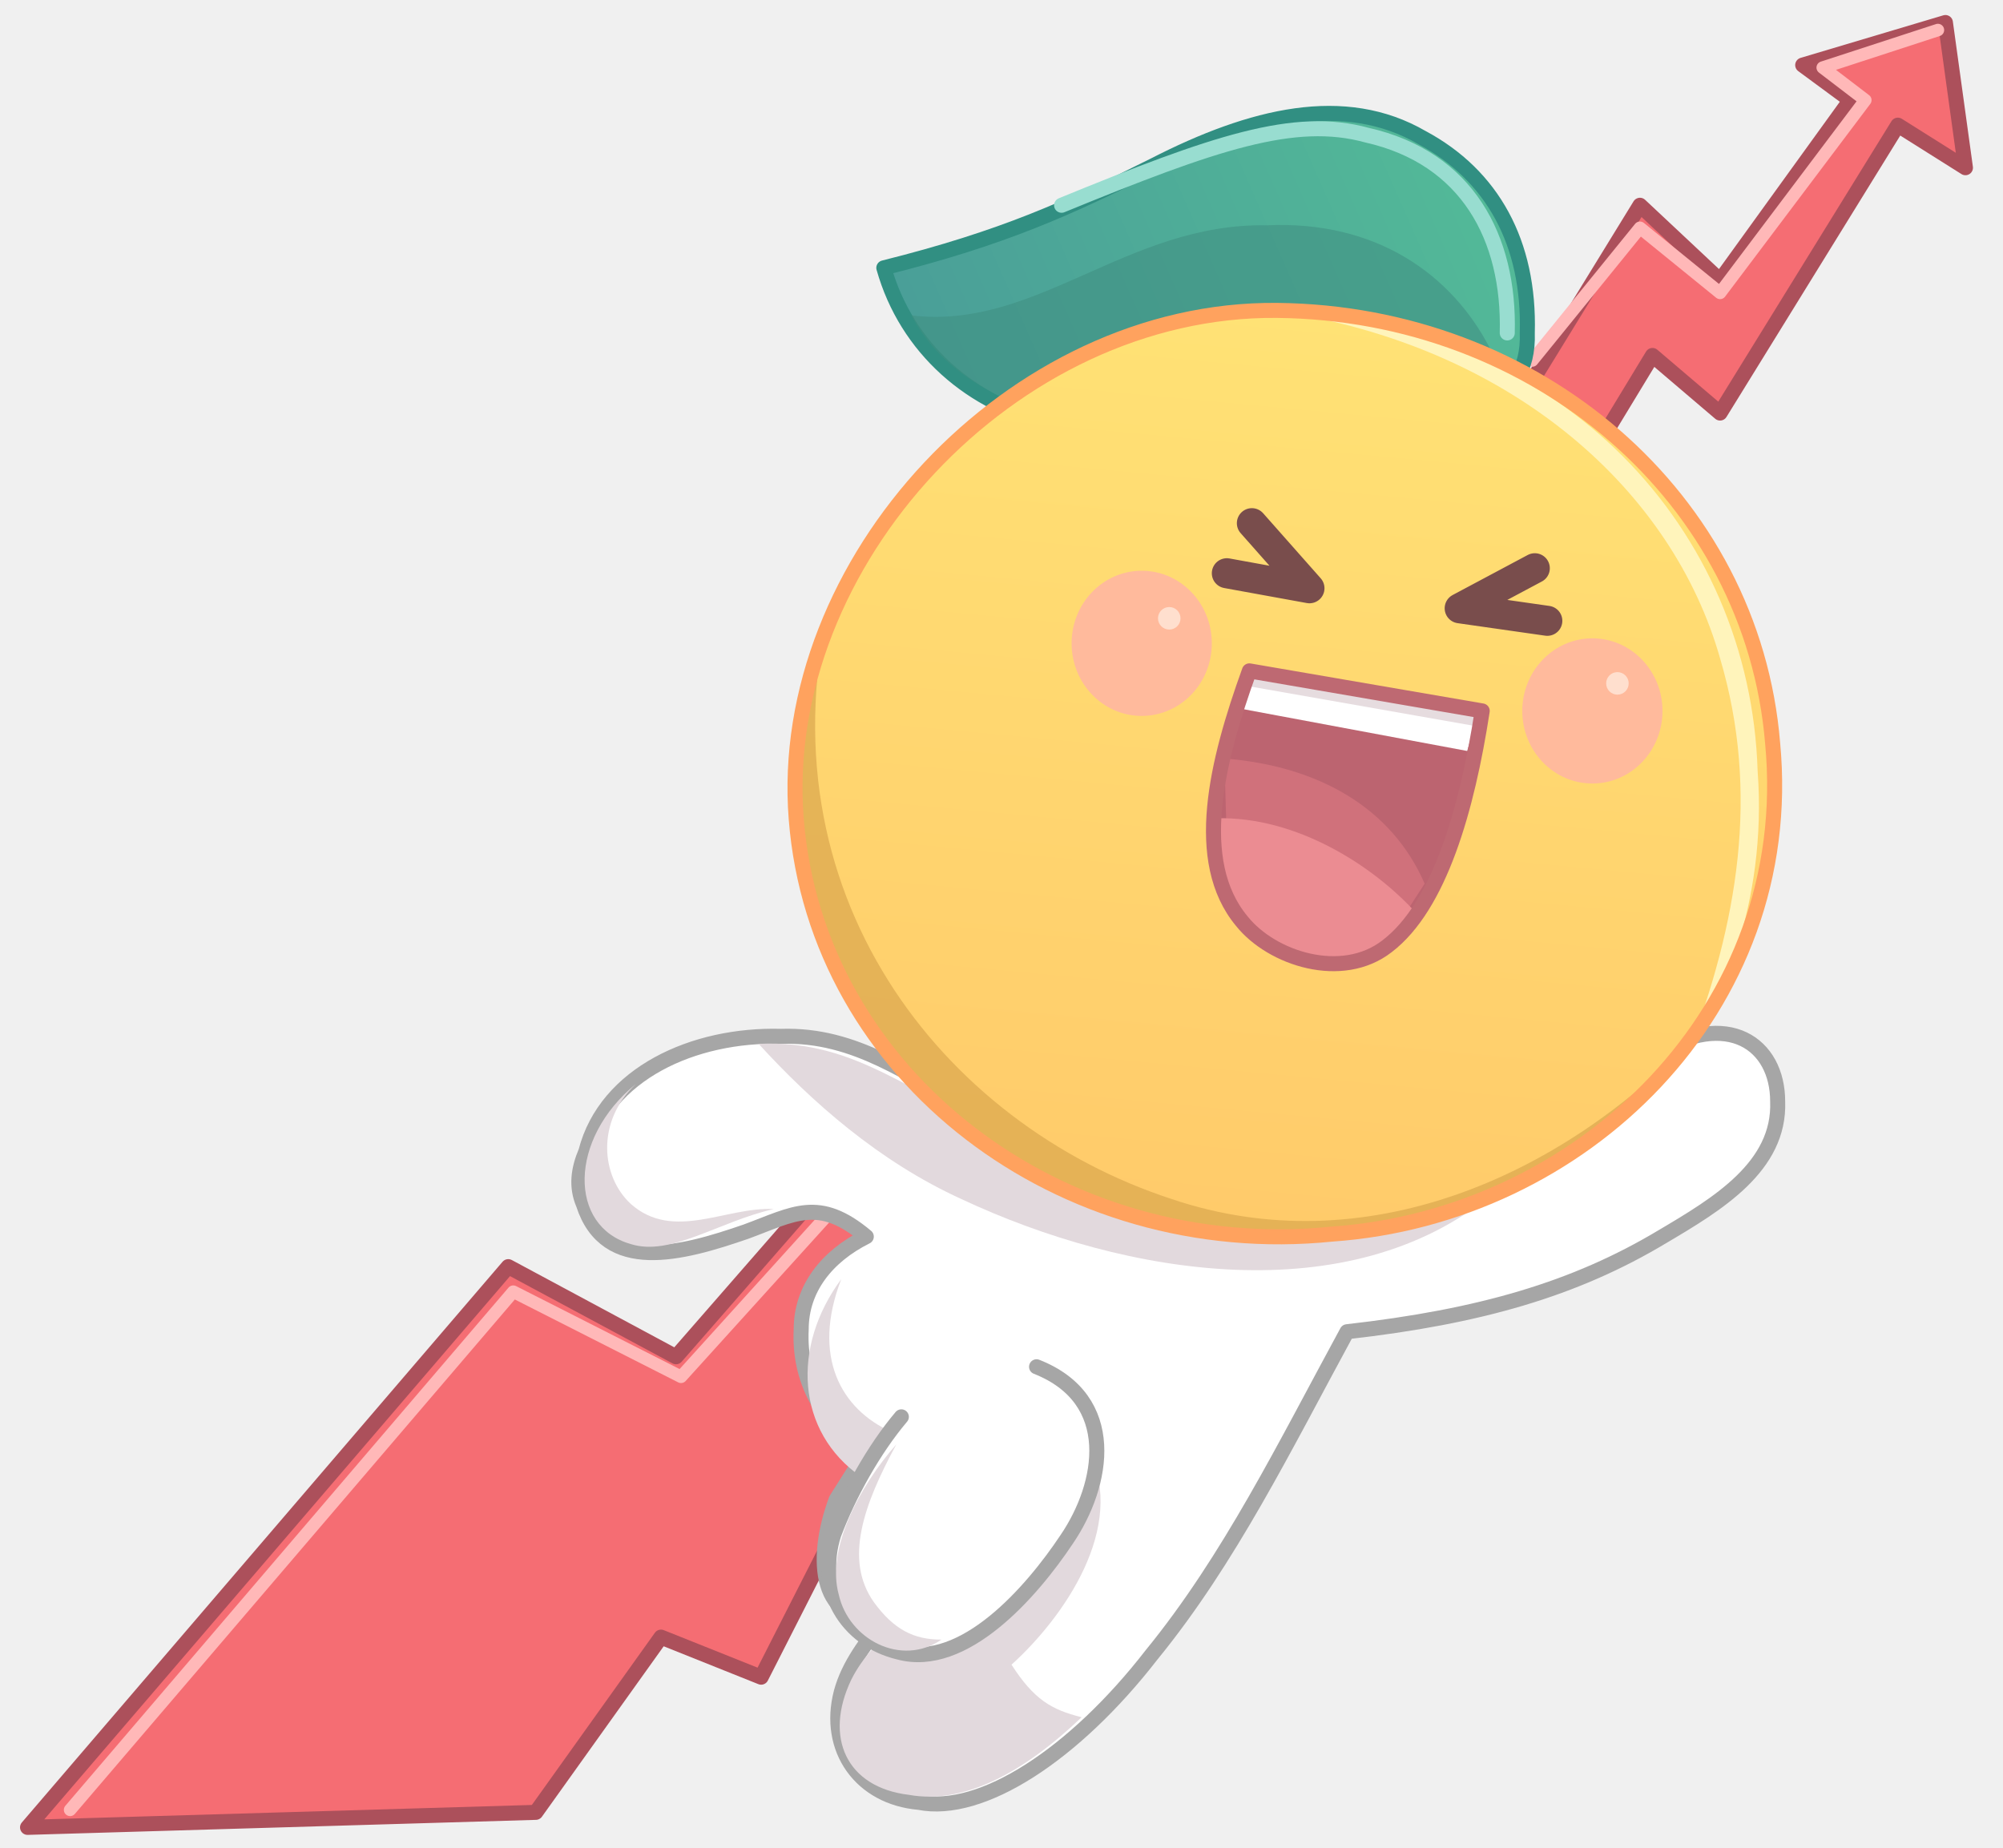
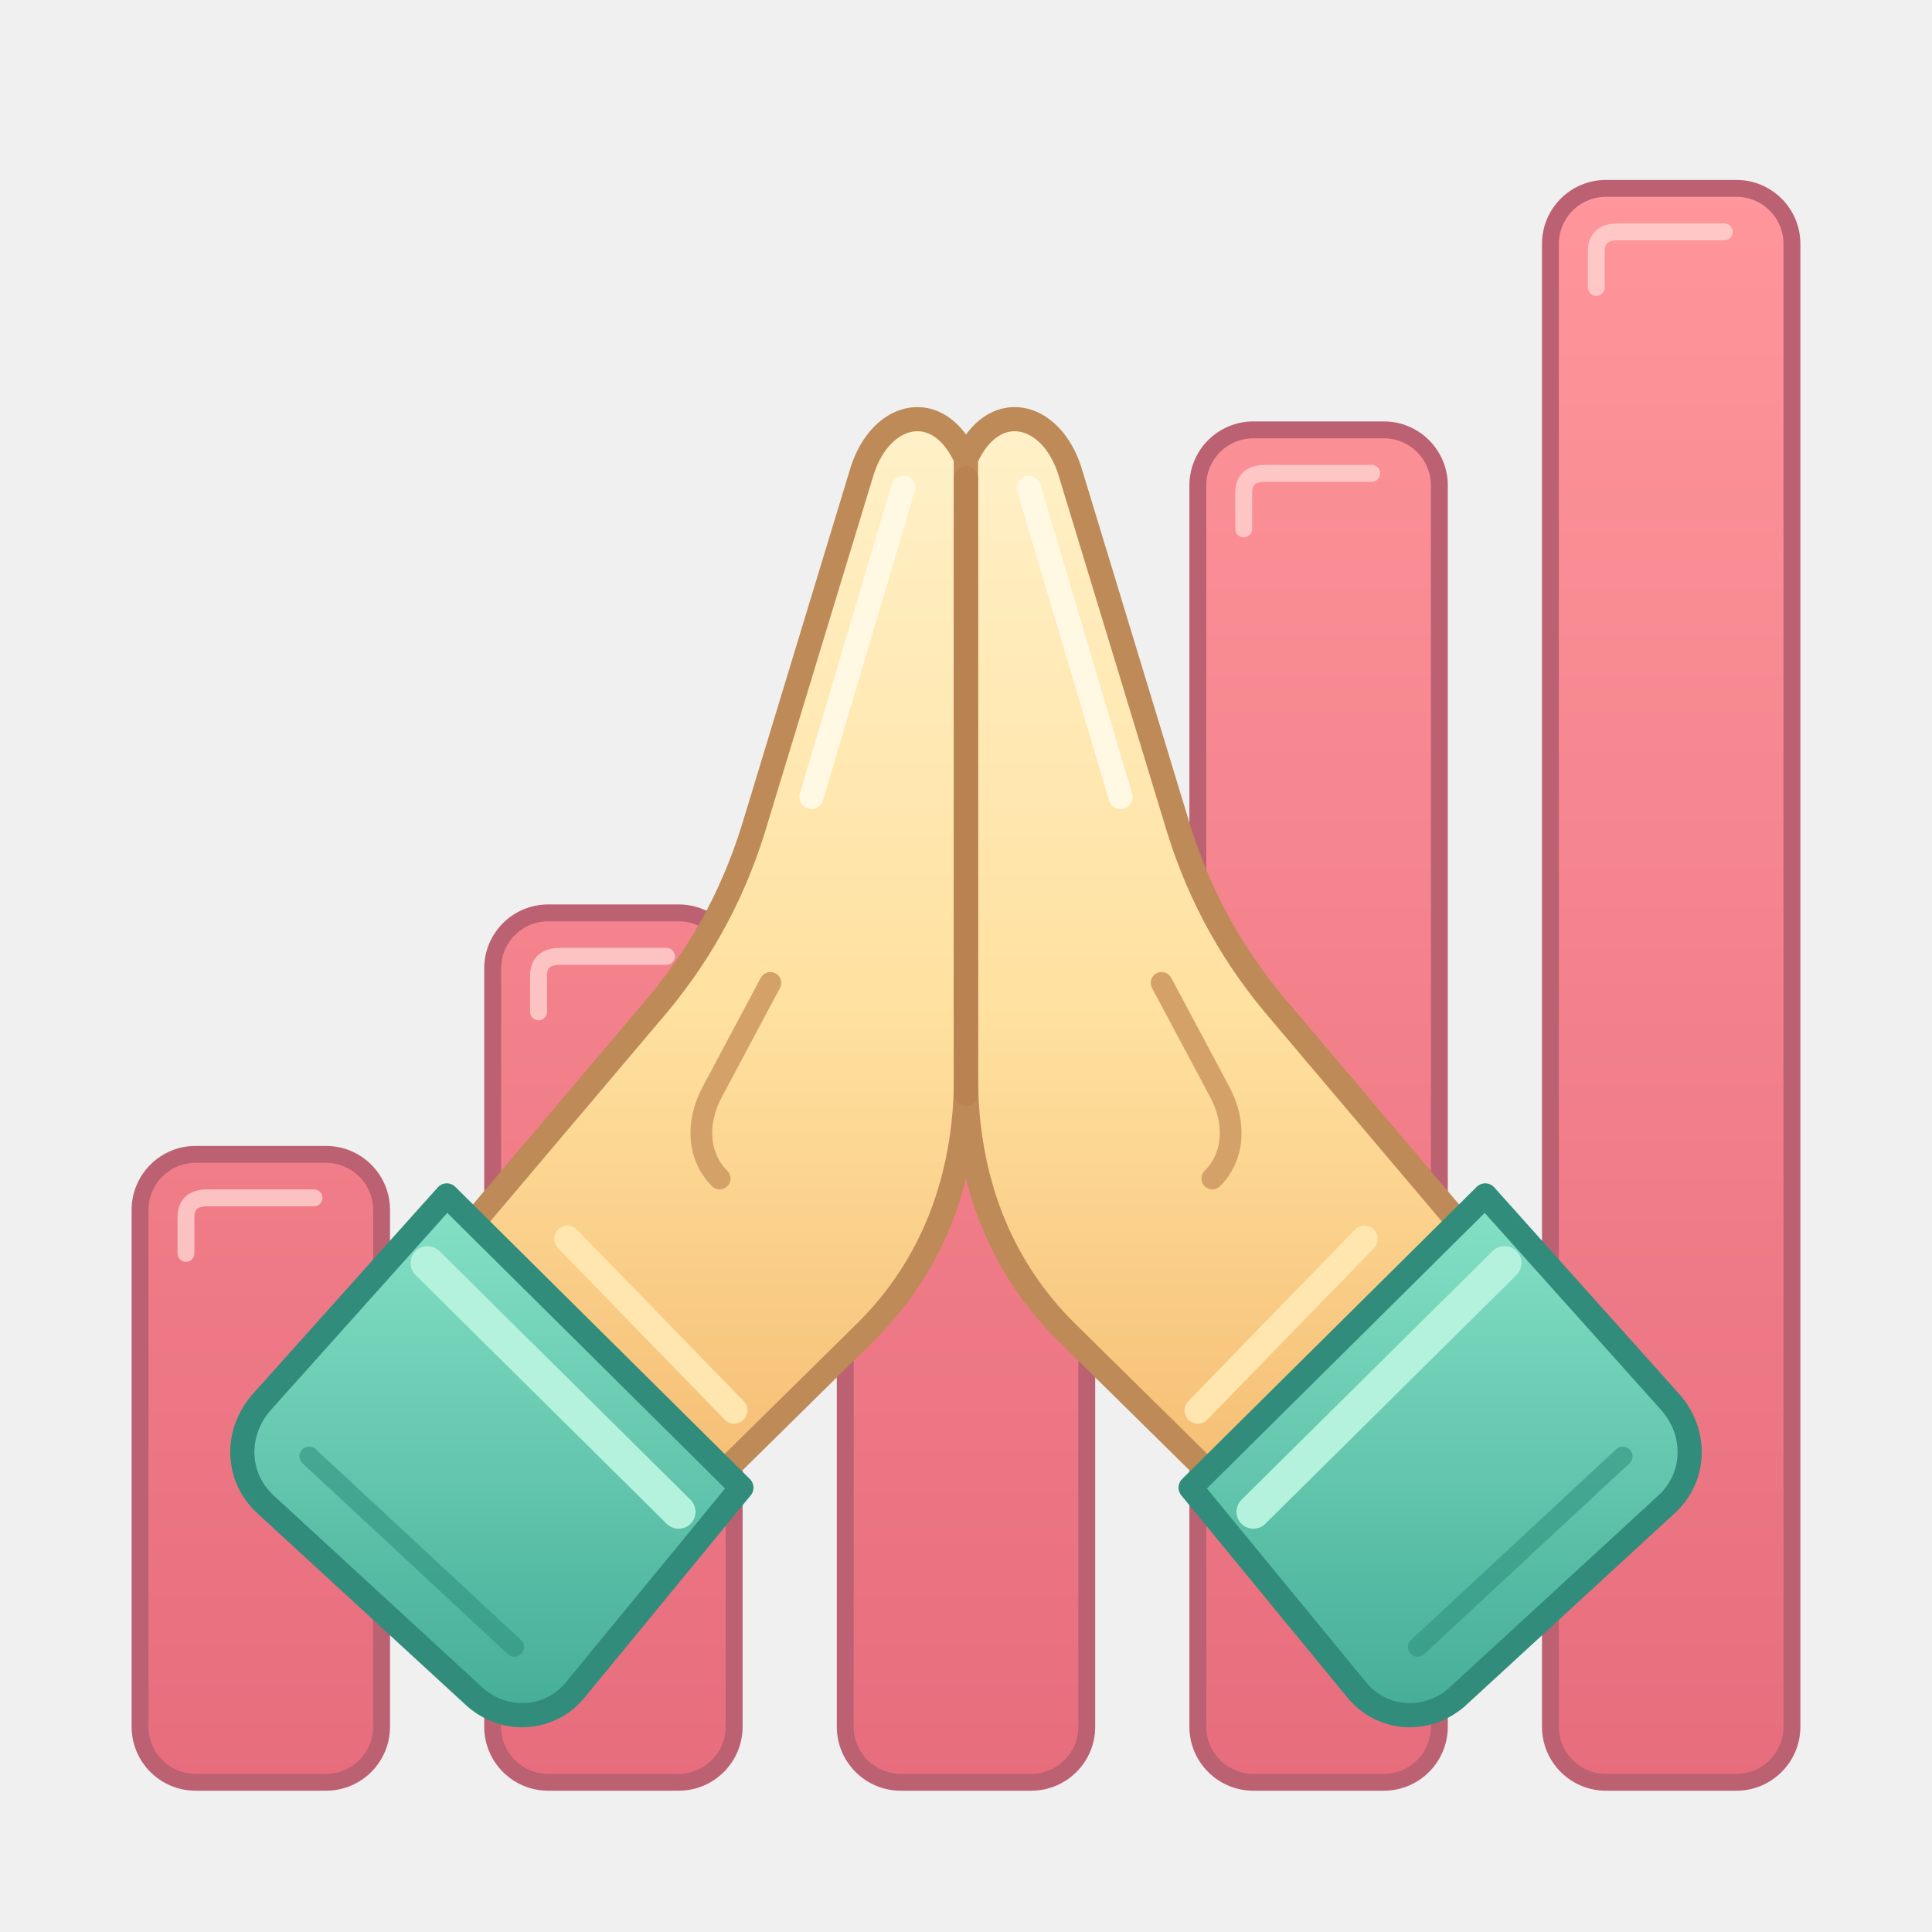
- <svg xmlns="http://www.w3.org/2000/svg" viewBox="20 14 800 738" preserveAspectRatio="xMidYMid meet" fill="none">
+ <svg xmlns="http://www.w3.org/2000/svg" viewBox="0 0 800 800" preserveAspectRatio="xMidYMid meet" fill="none">
  <defs>
-     <linearGradient id="orange" x1="535" y1="138" x2="500" y2="511" gradientUnits="userSpaceOnUse">
-       <stop stop-color="#FFE275" />
-       <stop offset="1" stop-color="#FFCA6A" />
+     <linearGradient id="bars" x1="400" y1="78" x2="400" y2="738" gradientUnits="userSpaceOnUse">
+       <stop stop-color="#FF969B" />
+       <stop offset="1" stop-color="#E76D7D" />
    </linearGradient>
-     <linearGradient id="leaf" x1="392" y1="157" x2="608" y2="62" gradientUnits="userSpaceOnUse">
-       <stop stop-color="#4A9F98" />
-       <stop offset="1" stop-color="#53BA98" />
+     <linearGradient id="hands" x1="400" y1="170" x2="400" y2="618" gradientUnits="userSpaceOnUse">
+       <stop stop-color="#FFF1C9" />
+       <stop offset=".55" stop-color="#FFE1A0" />
+       <stop offset="1" stop-color="#F5BD73" />
    </linearGradient>
-     <clipPath id="face-clip">
-       <path d="M530 138C634 139 720 213 728 311C738 417 652 500 552 507C444 518 346 444 338 341C330 239 424 137 530 138Z" />
-     </clipPath>
-     <clipPath id="mouth-clip">
-       <path d="M519 282L612 298C606 337 595 376 574 392C556 406 528 397 516 382C496 358 506 318 519 282Z" />
-     </clipPath>
+     <linearGradient id="sleeves" x1="400" y1="501" x2="400" y2="715" gradientUnits="userSpaceOnUse">
+       <stop stop-color="#83E0C5" />
+       <stop offset="1" stop-color="#44AC96" />
+     </linearGradient>
  </defs>
  <g stroke-linecap="round" stroke-linejoin="round">
-     <path d="M31 744L223 520L290 556L413 415L457 451L675 96L707 126L759 54L740 40L797 23L805 81L778 64L707 179L680 156L478 489L440 456L324 684L284 668L234 738Z" fill="#F56D73" stroke="#AC505B" stroke-width="6" />
-     <path d="M48 737L225 530L292 564L416 427M632 158L675 105L707 131L765 54L748 41L794 26" stroke="#FFB8B8" stroke-width="5" />
-     <path d="M254 474C262 443 297 427 332 428C362 427 383 444 407 456L681 435C710 417 730 431 730 454C731 480 706 495 684 508C649 529 611 540 558 546C533 592 511 637 480 675C449 715 412 739 387 734C364 732 350 713 356 690C359 679 366 670 374 660C347 664 345 637 354 613L366 594C348 582 339 565 340 545C340 529 350 516 366 508C347 492 337 499 318 506C292 515 262 523 253 495C250 488 251 481 254 474Z" fill="#FFF" stroke="#A6A6A6" stroke-width="6" />
-     <path d="M323 431C364 429 385 454 420 464C481 483 550 507 616 491C559 538 470 524 404 493C371 478 344 454 323 431Z" fill="#E2D9DD" />
-     <path d="M274 447C258 462 260 484 272 495C289 510 310 496 329 497C307 502 288 516 272 511C247 504 247 469 274 447Z" fill="#E2D9DD" />
-     <path d="M356 525C344 556 356 577 376 586L364 604C338 586 336 552 356 525Z" fill="#E2D9DD" />
-     <path d="M455 594C470 624 445 660 424 679C433 693 440 697 452 700C429 722 405 735 383 731C358 728 349 708 360 685C369 667 389 655 407 641Z" fill="#E2D9DD" />
-     <path d="M380 580C369 593 359 611 353 627C346 649 358 669 379 674C405 681 432 650 446 629C461 607 467 573 434 560" fill="#FFF" stroke="#A6A6A6" stroke-width="6" />
-     <path d="M378 591C365 615 357 637 369 654C377 665 385 669 396 669C380 680 359 669 355 651C350 633 363 608 378 591Z" fill="#E2D9DD" />
-     <path d="M373 121C421 109 447 97 481 80C520 60 557 51 588 69C616 84 631 111 630 147C631 177 603 181 574 181L441 183C408 176 382 153 373 121Z" fill="url(#leaf)" stroke="#318F82" stroke-width="6" />
-     <path d="M444 96C505 71 537 60 566 68C606 77 623 109 622 147" stroke="#98DDD0" stroke-width="6" />
-     <path d="M384 140C434 146 470 103 526 104C570 102 600 124 615 153C578 181 483 185 441 180C417 174 395 161 384 140Z" fill="#408F81" fill-opacity=".58" />
-     <path d="M530 138C634 139 720 213 728 311C738 417 652 500 552 507C444 518 346 444 338 341C330 239 424 137 530 138Z" fill="url(#orange)" />
-     <g clip-path="url(#face-clip)">
-       <path d="M352 252C323 370 396 463 488 493C565 519 643 484 695 430C655 493 594 520 530 515C411 511 326 435 335 324C337 295 343 271 352 252Z" fill="#DEAA51" fill-opacity=".78" />
-       <path d="M535 139C644 145 719 225 722 322C726 376 706 417 694 435C714 383 723 331 707 277C688 210 625 154 535 139Z" fill="#FFF4BB" />
+     <g fill="url(#bars)" stroke="#BC6172" stroke-width="7">
+       <rect x="58" y="478" width="100" height="260" rx="23" />
+       <rect x="204" y="378" width="100" height="360" rx="23" />
+       <rect x="350" y="278" width="100" height="460" rx="23" />
+       <rect x="496" y="178" width="100" height="560" rx="23" />
+       <rect x="642" y="78" width="100" height="660" rx="23" />
    </g>
-     <path d="M530 138C634 139 720 213 728 311C738 417 652 500 552 507C444 518 346 444 338 341C330 239 424 137 530 138Z" stroke="#FFA25E" stroke-width="6" />
-     <ellipse cx="476" cy="271" rx="28" ry="29" fill="#FFBA9C" />
-     <ellipse cx="656" cy="298" rx="28" ry="29" fill="#FFBA9C" />
-     <circle cx="487" cy="261" r="4.5" fill="#FFDFCE" />
-     <circle cx="666" cy="287" r="4.5" fill="#FFDFCE" />
-     <path d="M520 223L543 249L510 243M633 241L603 257L638 262" stroke="#794D4C" stroke-width="12" />
-     <path d="M519 282L612 298C606 337 595 376 574 392C556 406 528 397 516 382C496 358 506 318 519 282Z" fill="#BC6470" />
-     <g clip-path="url(#mouth-clip)">
-       <path d="M509 317C547 320 576 337 589 367L578 384L511 383Z" fill="#D0717B" />
-       <path d="M503 341C535 339 566 358 584 377C568 409 529 402 512 382Z" fill="#EB8C92" />
-       <path d="M519 284L610 300L606 314L515 297Z" fill="#FFF" />
-       <path d="M519 284L610 300L609 304L518 288Z" fill="#E6DCDF" />
+     <g stroke="#FFD3CF" stroke-width="7" opacity=".8">
+       <path d="M77 519V504Q77 496 86 496H130" />
+       <path d="M223 419V404Q223 396 232 396H276" />
+       <path d="M369 319V304Q369 296 378 296H422" />
+       <path d="M515 219V204Q515 196 524 196H568" />
+       <path d="M661 119V104Q661 96 670 96H714" />
    </g>
-     <path d="M519 282L612 298C606 337 595 376 574 392C556 406 528 397 516 382C496 358 506 318 519 282Z" stroke="#BE6972" stroke-width="6" />
+     <g fill="url(#hands)" stroke="#BE8A57" stroke-width="10">
+       <path d="M400 190C389 165 365 170 357 195L312 343C303 372 289 397 269 420L192 511L289 620L359 551C386 524 400 488 400 446Z" />
+       <path d="M400 190C411 165 435 170 443 195L488 343C497 372 511 397 531 420L608 511L511 620L441 551C414 524 400 488 400 446Z" />
+     </g>
+     <path d="M400 198V453" stroke="#B98251" stroke-width="10" />
+     <path d="M374 202L336 330M426 202L464 330" stroke="#FFF8E3" stroke-width="10" />
+     <path d="M319 407L295 452C288 465 289 479 298 488M481 407L505 452C512 465 511 479 502 488" stroke="#D4A269" stroke-width="9" />
+     <path d="M235 513L304 584M565 513L496 584" stroke="#FFE6AF" stroke-width="11" />
+     <g fill="url(#sleeves)" stroke="#318C7C" stroke-width="10">
+       <path d="M185 495L307 616L238 700C228 712 210 714 197 703L110 623C98 612 97 594 108 581Z" />
+       <path d="M615 495L493 616L562 700C572 712 590 714 603 703L690 623C702 612 703 594 692 581Z" />
+     </g>
+     <path d="M177 523L281 626M623 523L519 626" stroke="#B5F2DE" stroke-width="14" />
+     <path d="M128 603L213 682M672 603L587 682" stroke="#2B8E7B" stroke-width="8" opacity=".55" />
  </g>
</svg>
